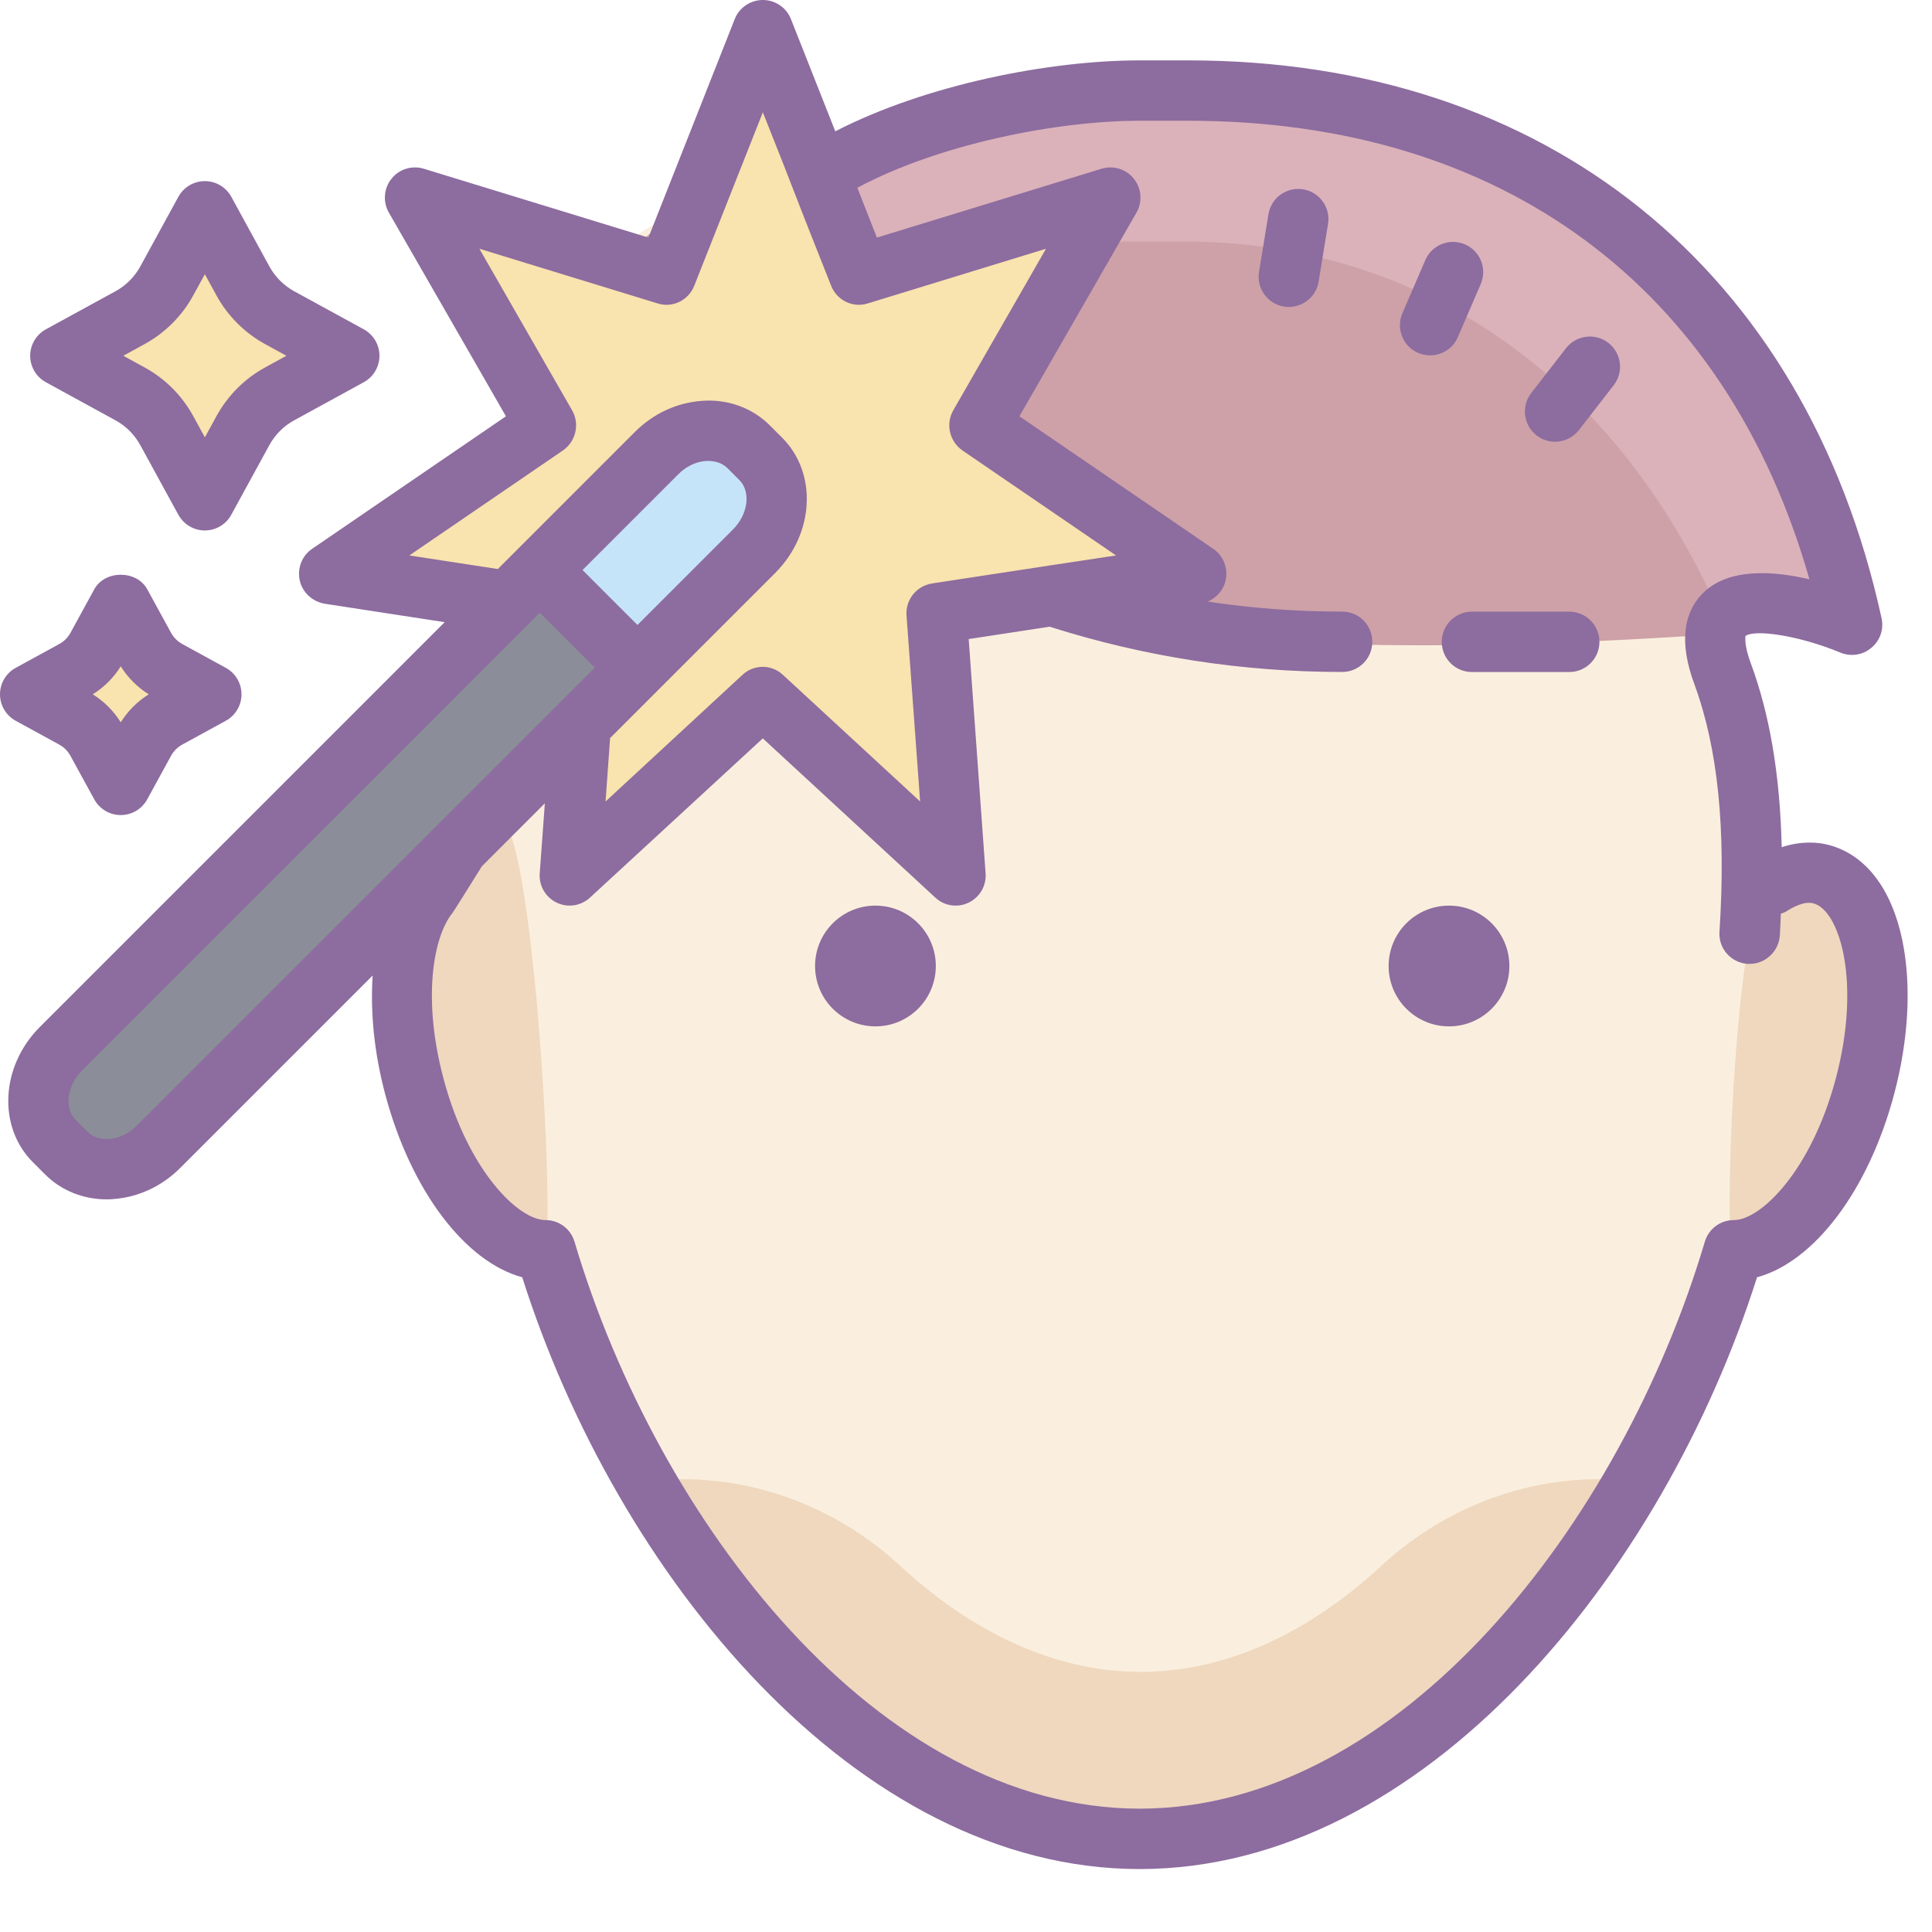
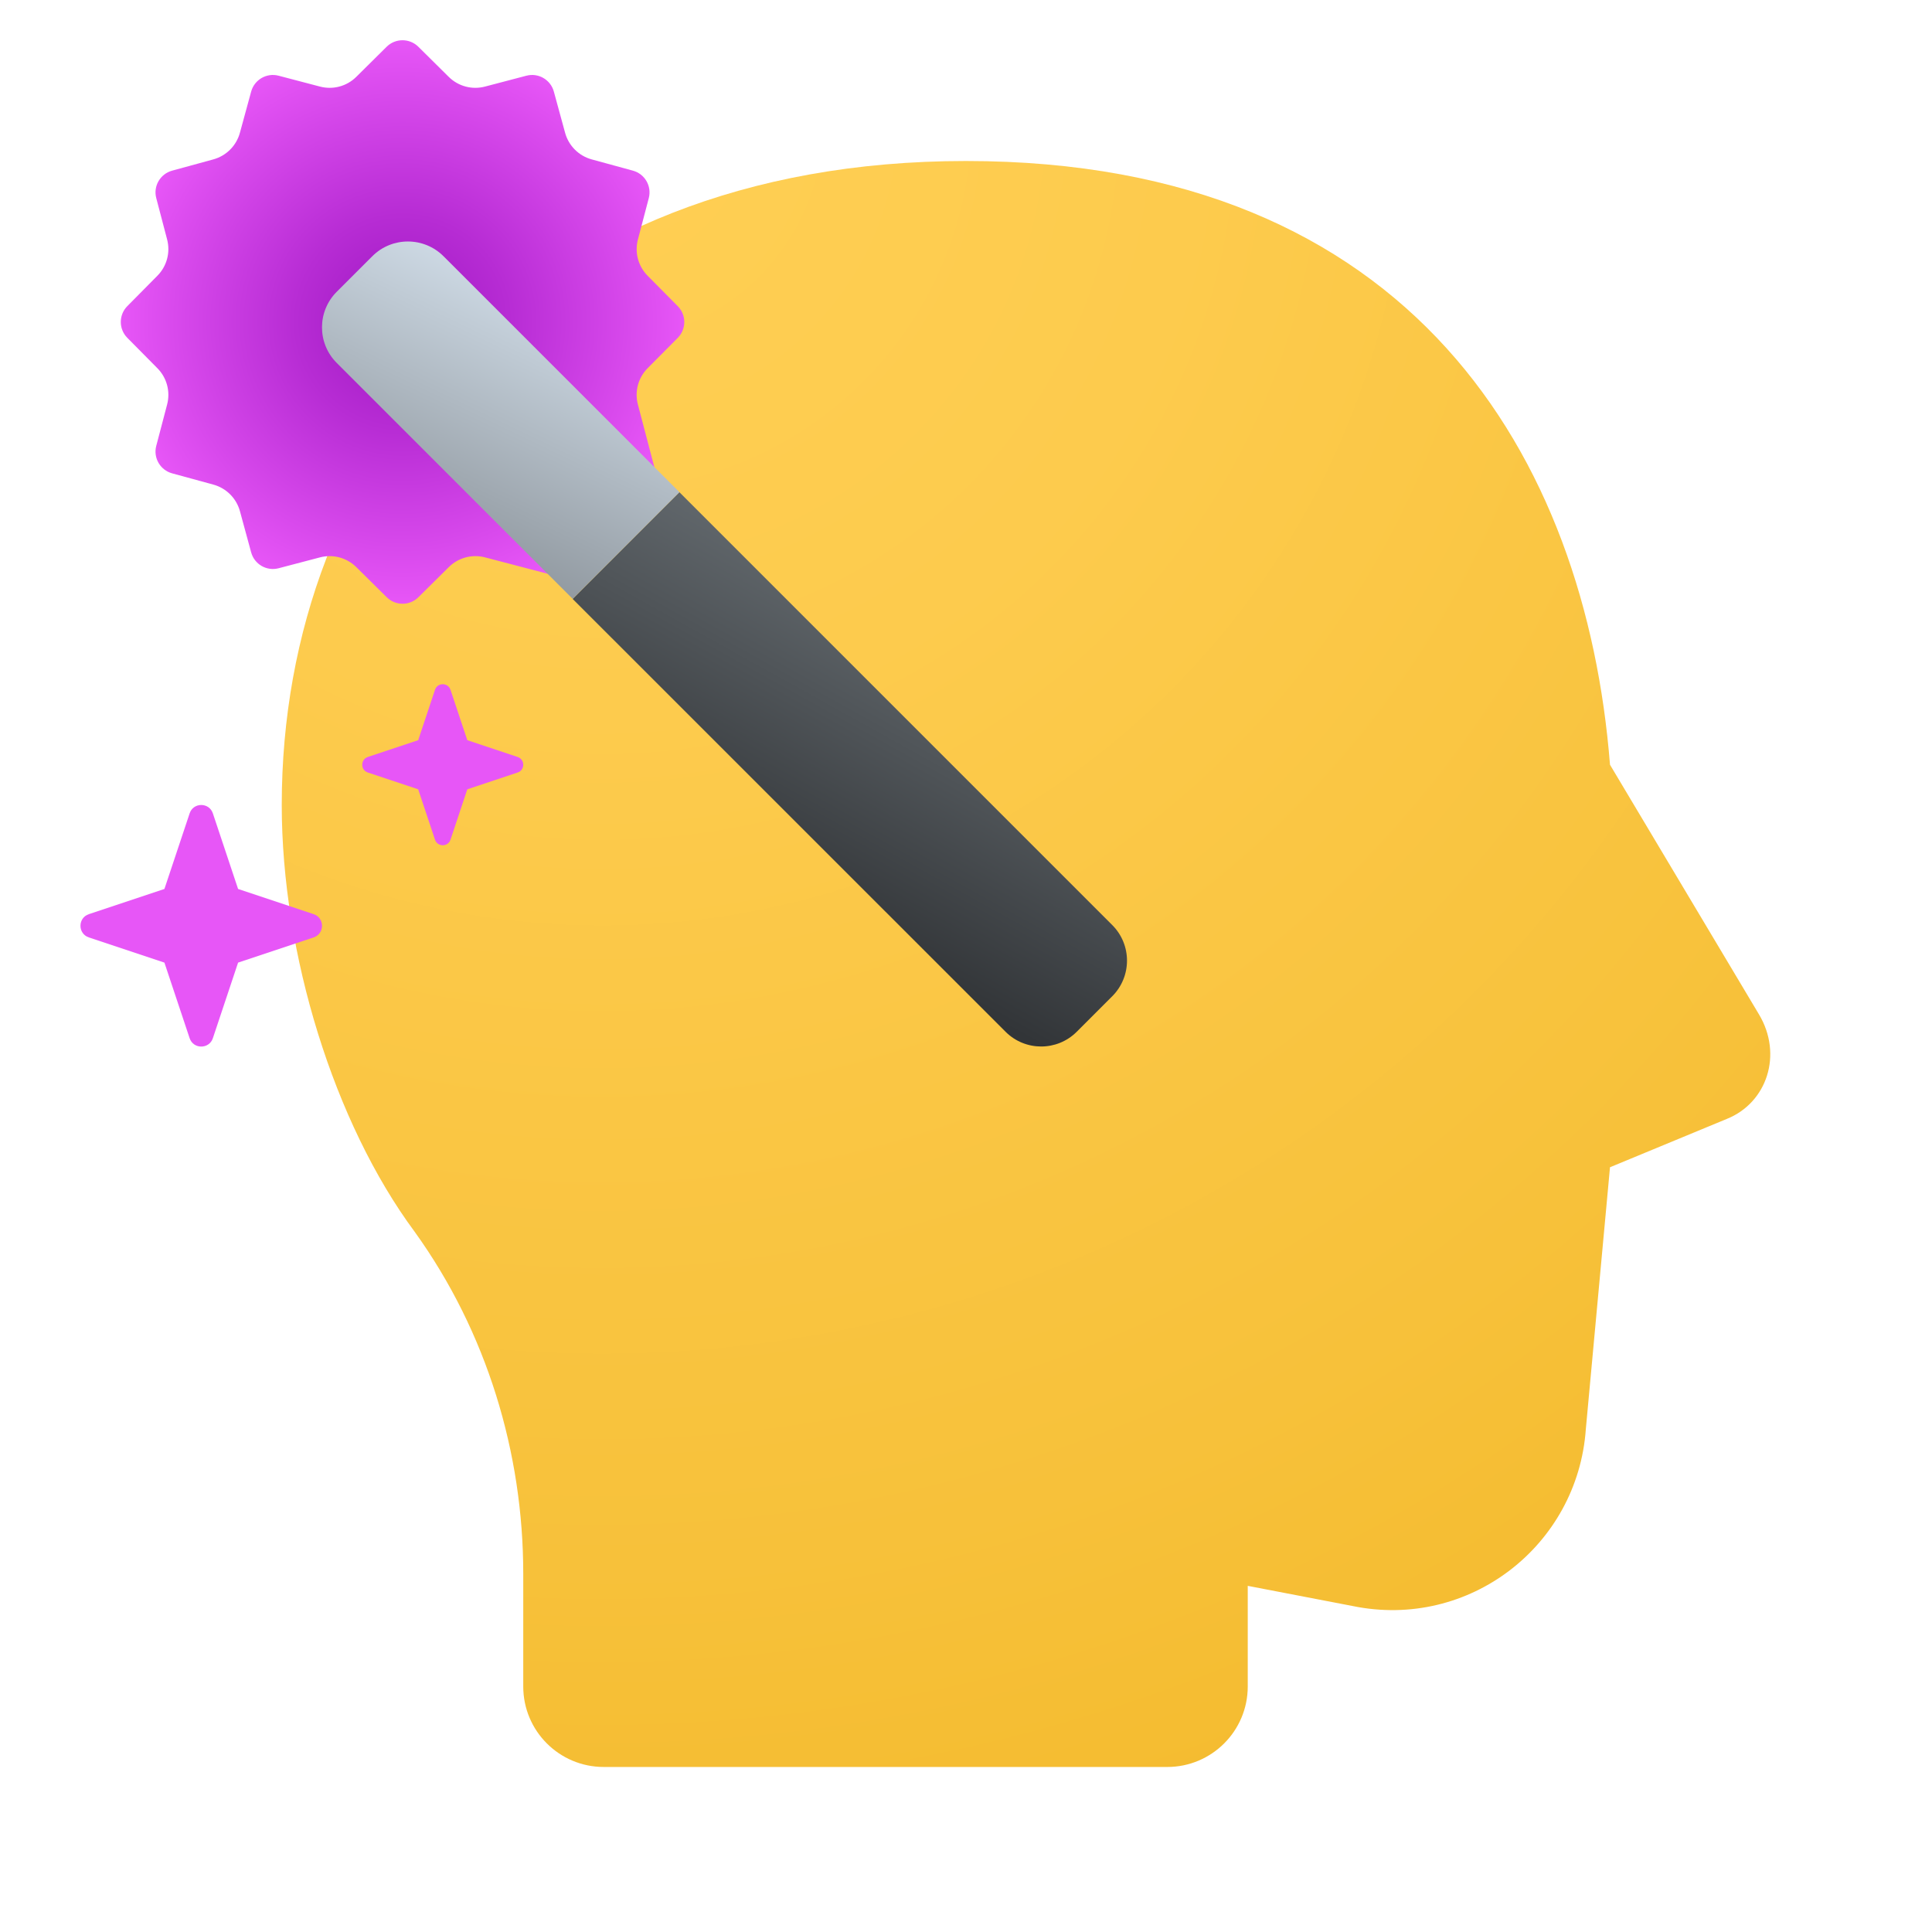
- <svg xmlns="http://www.w3.org/2000/svg" viewBox="0 0 64 64">
-   <path fill="#f9e3ae" d="M4 21A2 2 0 1 0 4 25 2 2 0 1 0 4 21zM6.786 7l1.26 2.304c.282.516.706.94 1.222 1.222l2.304 1.26-2.304 1.26c-.516.282-.94.706-1.222 1.222l-1.26 2.304-1.26-2.304c-.282-.516-.706-.94-1.222-1.222L2 11.786l2.304-1.26c.516-.282.94-.706 1.222-1.222L6.786 7z" />
-   <path fill="#faefde" d="M16.92,40.326C16.919,40.326,16.919,40.326,16.92,40.326c-0.501,0-2.113-1.33-2.955-4.473 c-0.855-3.19-0.087-5.275,0.307-5.382c0.003,0-0.642-3.797,1.728-3.472c0.883,0.121,1.509,0.55,1.66-0.308 c0.128-0.729,0.023-1.55-0.135-2.795c-0.244-1.914-0.613-4.807-0.215-8.786c0.545-5.447,3.737-8.699,8.569-8.699 c0.369,0,0.727-0.119,1.023-0.341C29.239,4.32,33.919,3,37.789,3h1.706c10.354,0,17.833,5.293,20.898,14.642 c-1.177-0.133-0.784,0.694-1.621,1.499c-0.652,0.626-2.88,1.129-2.104,3.236c1.054,2.86,1.428,4.549,1.54,6.949 c0.029,0.611,3.061-0.466,3.092-0.469c0.412,0.142,1.16,3.832,0.313,6.996c-0.842,3.144-2.454,4.473-2.954,4.473 c-0.698-0.002-1.422,0.496-1.637,1.22C54.15,51.214,46.622,61,37.789,61s-16.361-9.786-19.234-19.454 C18.34,40.823,17.675,40.326,16.92,40.326z" />
-   <path fill="#efd8be" d="M13.965 35.853c-.855-3.19-.087-5.275.307-5.382.003 0-.017-3.547 2.353-3.222.883.121 1.667 10.667 1.489 14.059C18.074 42.063 14.807 38.996 13.965 35.853zM61.477 35.853c.855-3.19.087-5.275-.307-5.382-.003 0-.193-1.515-2.563-1.189-.883.121-1.456 8.634-1.279 12.027C57.368 42.063 60.635 38.996 61.477 35.853z" />
-   <path fill="#cda1a7" d="M16,24c0,0,7,1,10-7c5.014,1.614,7.604,5.614,31,4c2.319-0.16,2.57-2.492,3.789-2.358 C57.616,9.293,49.721,3,39,3h-2c-4.007,0-7.58,1.249-10,3c-0.306,0.222-1.629-0.093-2,0c-4,1-7.182,4.889-8,10 c-0.632,3.95-0.848,6.983-0.596,8.897C16.409,24.928,15.996,23.969,16,24z" />
-   <path fill="#dbb2ba" d="M16.404 24.897c-.035-.266-.059-.56-.076-.869C16.12 24.016 16 24 16 24 15.996 23.969 16.409 24.928 16.404 24.897zM39 3h-2c-4.007 0-7.58 1.249-10 3-.046.033-.039.169.005.376.518 2.418 3.165 3.754 5.461 2.835C34.07 8.568 35.919 8 37.44 8h1.744c8.425 0 14.838 5.118 18.051 12.969 2.097-.298 2.714-1.222 3.89-1.094C57.952 10.526 49.721 3 39 3z" />
-   <path fill="#efd8be" d="M52.975,49c-2.728,0-5.285,1.082-7.212,2.866c-2.299,2.128-5.035,3.517-7.974,3.517 c-2.939,0-5.674-1.39-7.974-3.517C27.888,50.082,25.332,49,22.603,49h-1.425c3.72,6.585,9.773,12,16.611,12S50.68,55.585,54.4,49 H52.975z" />
-   <path fill="#f9e3ae" d="M25.266 1L28.462 9.094 36.782 6.546 32.446 14.091 39.626 19.007 31.024 20.321 31.657 29 25.266 23.094 18.875 29 19.508 20.321 10.906 19.007 18.086 14.091 13.75 6.546 22.071 9.094z" />
-   <path fill="#c5e4fa" d="M24.982,18.261L5.261,37.982c-0.905,0.905-2.273,1.006-3.054,0.225l-0.414-0.414 c-0.781-0.781-0.68-2.148,0.225-3.054l19.721-19.721c0.905-0.905,2.273-1.006,3.054-0.225l0.414,0.414 C25.988,15.988,25.887,17.355,24.982,18.261z" />
-   <path fill="#8b8e98" d="M21.1,22.143L5.261,37.982c-0.905,0.905-2.273,1.006-3.054,0.225l-0.414-0.414 c-0.781-0.781-0.68-2.148,0.225-3.054l15.891-15.891L21.1,22.143z" />
-   <g>
-     <path fill="#8d6c9f" d="M63.021,31.168c-0.353-1.722-1.215-2.85-2.431-3.175c-0.378-0.101-0.918-0.14-1.569,0.071 c-0.054-2.36-0.388-4.373-1.021-6.084c-0.25-0.67-0.17-0.91-0.18-0.91c0.29-0.23,1.75-0.03,3.15,0.55 c0.34,0.14,0.74,0.08,1.02-0.16c0.29-0.24,0.42-0.61,0.34-0.98C59.8,8.91,51.21,2,39.36,2h-1.61c-2.98,0-7.07,0.8-10.08,2.35 L26.2,0.63C26.05,0.25,25.68,0,25.27,0c-0.41,0-0.78,0.25-0.93,0.63l-2.86,7.24l-7.44-2.28c-0.39-0.12-0.82,0.01-1.07,0.33 c-0.26,0.32-0.29,0.77-0.09,1.12l3.88,6.75l-6.42,4.39c-0.34,0.23-0.5,0.65-0.41,1.05c0.09,0.4,0.42,0.7,0.83,0.77l3.97,0.61 L1.31,34.03c-1.29,1.3-1.39,3.3-0.22,4.47l0.41,0.41c0.53,0.53,1.26,0.82,2.03,0.82c0.08,0,0.15,0,0.23-0.01 c0.82-0.06,1.6-0.42,2.21-1.03l6.375-6.375c-0.081,1.21,0.049,2.568,0.42,3.951c0.854,3.19,2.648,5.533,4.535,6.046 c3.124,9.842,11.04,19.603,20.452,19.603c9.413,0,17.328-9.761,20.452-19.603c1.887-0.513,3.681-2.855,4.536-6.046 C63.224,34.459,63.324,32.648,63.021,31.168z M13.56,18.4l5.09-3.48c0.43-0.3,0.56-0.88,0.3-1.33l-3.07-5.35l5.9,1.81 c0.5,0.16,1.03-0.1,1.22-0.59l2.27-5.74l0.67,1.69l0.7,1.8l0.89,2.25c0.19,0.49,0.72,0.75,1.22,0.59l5.9-1.81l-3.07,5.35 c-0.26,0.45-0.13,1.03,0.3,1.33l5.09,3.48l-2.05,0.31l-3.93,0.6h-0.01l-0.11,0.02c-0.51,0.08-0.88,0.54-0.84,1.06l0.45,6.16 l-4.54-4.19c-0.19-0.18-0.43-0.27-0.67-0.27c-0.25,0-0.49,0.09-0.68,0.27l-4.53,4.19l0.15-2.1l5.48-5.48 c1.29-1.3,1.39-3.3,0.22-4.47l-0.41-0.41c-0.58-0.58-1.4-0.88-2.26-0.81c-0.82,0.06-1.6,0.42-2.21,1.03l-4.54,4.54L13.56,18.4z M21.117,20.703l-1.82-1.82l3.153-3.153c0.26-0.27,0.6-0.44,0.94-0.46h0.08c0.17,0,0.42,0.04,0.62,0.23l0.41,0.41 c0.38,0.39,0.28,1.14-0.23,1.64L21.117,20.703z M4.55,37.27c-0.26,0.27-0.6,0.44-0.94,0.46c-0.16,0.01-0.47,0-0.7-0.23L2.5,37.09 c-0.38-0.39-0.28-1.14,0.23-1.64L17.2,20.98l0.683-0.683l1.82,1.82L18.27,23.55L4.55,37.27z M60.808,35.748 c-0.816,3.047-2.483,4.669-3.373,4.669h-0.001h-0.001c-0.442,0-0.833,0.291-0.958,0.715c-2.773,9.334-10.095,18.782-18.722,18.782 c-8.627,0-15.948-9.448-18.722-18.782c-0.126-0.424-0.516-0.715-0.958-0.715H18.07h-0.001c-0.89,0-2.557-1.622-3.373-4.669 c-0.711-2.653-0.348-4.712,0.291-5.503c0.035-0.043,0.501-0.785,0.976-1.549l2.086-2.086l-0.17,2.32 c-0.03,0.41,0.19,0.79,0.56,0.97s0.81,0.11,1.11-0.17l5.72-5.27l5.71,5.27c0.19,0.18,0.43,0.27,0.68,0.27 c0.14,0,0.29-0.03,0.43-0.1c0.37-0.18,0.59-0.56,0.56-0.97l-0.56-7.76l2.68-0.41c3.15,1,6.39,1.5,9.69,1.5c0.56,0,1-0.45,1-1 c0-0.55-0.44-1-1-1c-1.5,0-2.98-0.11-4.45-0.33c0.29-0.13,0.52-0.38,0.59-0.7c0.09-0.4-0.07-0.82-0.41-1.05l-6.42-4.39l3.88-6.75 c0.2-0.35,0.17-0.8-0.09-1.12c-0.25-0.32-0.68-0.45-1.07-0.33l-7.44,2.28L28.4,6.22C31.11,4.77,35.02,4,37.75,4h1.61 c10.41,0,17.82,5.51,20.58,15.19c-1.2-0.28-2.65-0.38-3.5,0.43c-0.7,0.68-0.81,1.7-0.31,3.05c0.78,2.12,1.05,4.8,0.83,8.19 c-0.04,0.56,0.38,1.03,0.93,1.07h0.07c0.52,0,0.96-0.41,1-0.94c0.016-0.248,0.022-0.484,0.033-0.725 c0.056-0.023,0.116-0.033,0.168-0.067c0.257-0.166,0.625-0.352,0.911-0.273C60.946,30.159,61.666,32.544,60.808,35.748z" />
-     <path fill="#8d6c9f" d="M51.983 20.262H48.76c-.552 0-1 .447-1 1s.448 1 1 1h3.223c.552 0 1-.447 1-1S52.535 20.262 51.983 20.262zM29 30A2 2 0 1 0 29 34 2 2 0 1 0 29 30zM48 30A2 2 0 1 0 48 34 2 2 0 1 0 48 30zM51.876 11.535l-1.152 1.485c-.338.437-.259 1.064.177 1.403.182.142.398.21.612.21.298 0 .594-.133.791-.387l1.152-1.485c.338-.437.259-1.064-.177-1.403C52.843 11.02 52.215 11.099 51.876 11.535zM46.979 11.69c.129.056.263.082.396.082.387 0 .756-.226.918-.604l.758-1.758c.219-.508-.015-1.096-.522-1.314-.506-.219-1.096.014-1.314.521l-.758 1.758C46.238 10.884 46.472 11.472 46.979 11.69zM43.167 6.271c-.548-.086-1.06.282-1.148.826l-.312 1.91c-.089.545.28 1.059.825 1.148.055.009.109.013.163.013.481 0 .906-.349.986-.839l.312-1.91C44.082 6.875 43.712 6.361 43.167 6.271zM.52 23.877l1.444.79c.156.086.283.213.368.368l.79 1.444C3.298 26.801 3.634 27 4 27s.702-.199.877-.521l.79-1.444c.085-.155.212-.282.368-.368l1.444-.79C7.801 23.702 8 23.365 8 23s-.199-.702-.52-.877l-1.444-.79c-.156-.086-.283-.213-.368-.368l-.79-1.444c-.351-.643-1.404-.643-1.755 0l-.79 1.444c-.085.155-.212.282-.368.368l-1.444.79C.199 22.298 0 22.635 0 23S.199 23.702.52 23.877zM4 22.073C4.235 22.449 4.551 22.765 4.927 23 4.551 23.235 4.235 23.551 4 23.927 3.765 23.551 3.449 23.235 3.073 23 3.449 22.765 3.765 22.449 4 22.073zM1.52 12.662l2.305 1.262c.348.189.632.475.823.823l1.26 2.304c.176.321.512.521.877.521.366 0 .702-.199.877-.521l1.259-2.303c.191-.35.476-.635.825-.825l2.304-1.261c.321-.175.52-.512.52-.877s-.2-.702-.521-.877l-2.304-1.26C9.398 9.457 9.113 9.172 8.923 8.824l-1.26-2.304C7.488 6.199 7.151 6 6.786 6S6.084 6.199 5.908 6.521l-1.26 2.304c-.19.348-.475.633-.824.824l-2.304 1.26C1.2 11.083 1 11.42 1 11.785S1.199 12.487 1.52 12.662zM4.784 11.402c.686-.375 1.245-.935 1.619-1.619l.383-.699.383.7c.375.684.934 1.244 1.619 1.618l.7.383-.699.383c-.684.373-1.244.934-1.62 1.62l-.382.699-.383-.699c-.375-.687-.935-1.246-1.619-1.619l-.7-.384L4.784 11.402z" />
-   </g>
+ <svg xmlns="http://www.w3.org/2000/svg" viewBox="0 0 48 48">
+   <radialGradient id="uvU4kt52nhGu9zvuB~rpda" cx="14.961" cy="2.99" r="56.266" gradientUnits="userSpaceOnUse">
+     <stop offset="0" stop-color="#ffcf54" />
+     <stop offset=".261" stop-color="#fdcb4d" />
+     <stop offset=".639" stop-color="#f7c13a" />
+     <stop offset="1" stop-color="#f0b421" />
+   </radialGradient>
+   <path fill="url(#uvU4kt52nhGu9zvuB~rpda)" d="M31,39.4l2.6,0.5c2.9,0.6,5.6-1.5,5.8-4.4L40,29l2.9-1.2c1-0.4,1.4-1.6,0.8-2.6L40,19 c-0.6-7.6-4.9-15-16-15C13,4,7,11.4,7,20c0,3.7,1.3,7.9,3.3,10.6c1.8,2.5,2.7,5.5,2.7,8.5v2.8c0,1.105,0.895,2,2,2h14 c1.105,0,2-0.895,2-2V39.4z" />
+   <radialGradient id="uvU4kt52nhGu9zvuB~rpdb" cx="20.731" cy="7.5" r="7.269" gradientTransform="matrix(-.963 0 0 .963 29.963 .778)" gradientUnits="userSpaceOnUse">
+     <stop offset="0" stop-color="#9e17c2" />
+     <stop offset=".378" stop-color="#b72cd4" />
+     <stop offset="1" stop-color="#e756f7" />
+   </radialGradient>
+   <path fill="url(#uvU4kt52nhGu9zvuB~rpdb)" d="M10.393,1.161l0.755,0.748c0.237,0.235,0.579,0.327,0.902,0.242l1.028-0.27 c0.297-0.078,0.601,0.098,0.682,0.394l0.28,1.025c0.088,0.321,0.339,0.572,0.66,0.66l1.025,0.28 c0.296,0.081,0.472,0.385,0.394,0.682l-0.27,1.028c-0.085,0.323,0.007,0.666,0.242,0.902l0.748,0.755 c0.216,0.218,0.216,0.569,0,0.787L16.09,9.148c-0.235,0.237-0.327,0.579-0.242,0.902l0.411,1.563L14.7,12.038 c-0.321,0.088-0.572,0.339-0.66,0.66l-0.426,1.559l-1.562-0.409c-0.323-0.085-0.666,0.007-0.902,0.242l-0.755,0.748 c-0.218,0.216-0.569,0.216-0.787,0L8.852,14.09c-0.237-0.235-0.579-0.327-0.902-0.242l-1.028,0.27 c-0.297,0.078-0.601-0.098-0.682-0.394L5.961,12.7c-0.088-0.321-0.339-0.572-0.66-0.66l-1.025-0.28 c-0.296-0.081-0.472-0.385-0.394-0.682l0.27-1.028C4.237,9.728,4.145,9.385,3.91,9.148L3.163,8.393 c-0.216-0.218-0.216-0.569,0-0.787L3.91,6.851c0.235-0.237,0.327-0.579,0.242-0.902l-0.27-1.028C3.804,4.625,3.98,4.321,4.276,4.24 L5.3,3.96c0.321-0.088,0.572-0.339,0.66-0.66l0.28-1.025c0.081-0.296,0.385-0.472,0.682-0.394l1.028,0.27 c0.323,0.085,0.666-0.007,0.902-0.242l0.755-0.748C9.825,0.946,10.175,0.946,10.393,1.161z" />
+   <path fill="#e756f7" d="M5.289,20.209l0.626,1.877l1.877,0.626c0.278,0.092,0.278,0.486,0,0.578l-1.877,0.626l-0.626,1.877 c-0.092,0.278-0.486,0.278-0.578,0l-0.626-1.877l-1.877-0.626c-0.278-0.092-0.278-0.486,0-0.578l1.877-0.626l0.626-1.877 C4.803,19.93,5.197,19.93,5.289,20.209z" />
+   <path fill="#e756f7" d="M11.193,17.139l0.417,1.251l1.251,0.417c0.185,0.062,0.185,0.324,0,0.386l-1.251,0.417l-0.417,1.251 c-0.062,0.185-0.324,0.185-0.386,0l-0.417-1.251l-1.251-0.417c-0.185-0.062-0.185-0.324,0-0.386l1.251-0.417l0.417-1.251 C10.868,16.953,11.13,16.953,11.193,17.139z" />
+   <linearGradient id="uvU4kt52nhGu9zvuB~rpdc" x1="5.789" x2="10.508" y1="13.955" y2="22.457" gradientTransform="matrix(-1 0 0 1 30 0)" gradientUnits="userSpaceOnUse">
+     <stop offset="0" stop-color="#6d7479" />
+     <stop offset="1" stop-color="#323538" />
+   </linearGradient>
+   <path fill="url(#uvU4kt52nhGu9zvuB~rpdc)" d="M24.983,25.634L14.227,14.88l2.652-2.652l10.755,10.755c0.488,0.488,0.488,1.279,0,1.768 l-0.884,0.884C26.262,26.122,25.471,26.122,24.983,25.634z" />
+   <linearGradient id="uvU4kt52nhGu9zvuB~rpdd" x1="16.233" x2="19.273" y1="7.284" y2="13.593" gradientTransform="matrix(-1 0 0 1 30 0)" gradientUnits="userSpaceOnUse">
+     <stop offset="0" stop-color="#cfdbe6" />
+     <stop offset="1" stop-color="#8f979e" />
+   </linearGradient>
+   <path fill="url(#uvU4kt52nhGu9zvuB~rpdd)" d="M11.018,6.365l5.862,5.862l-2.652,2.652L8.366,9.017c-0.488-0.488-0.488-1.279,0-1.768 L9.25,6.366C9.738,5.878,10.529,5.878,11.018,6.365z" />
</svg>
